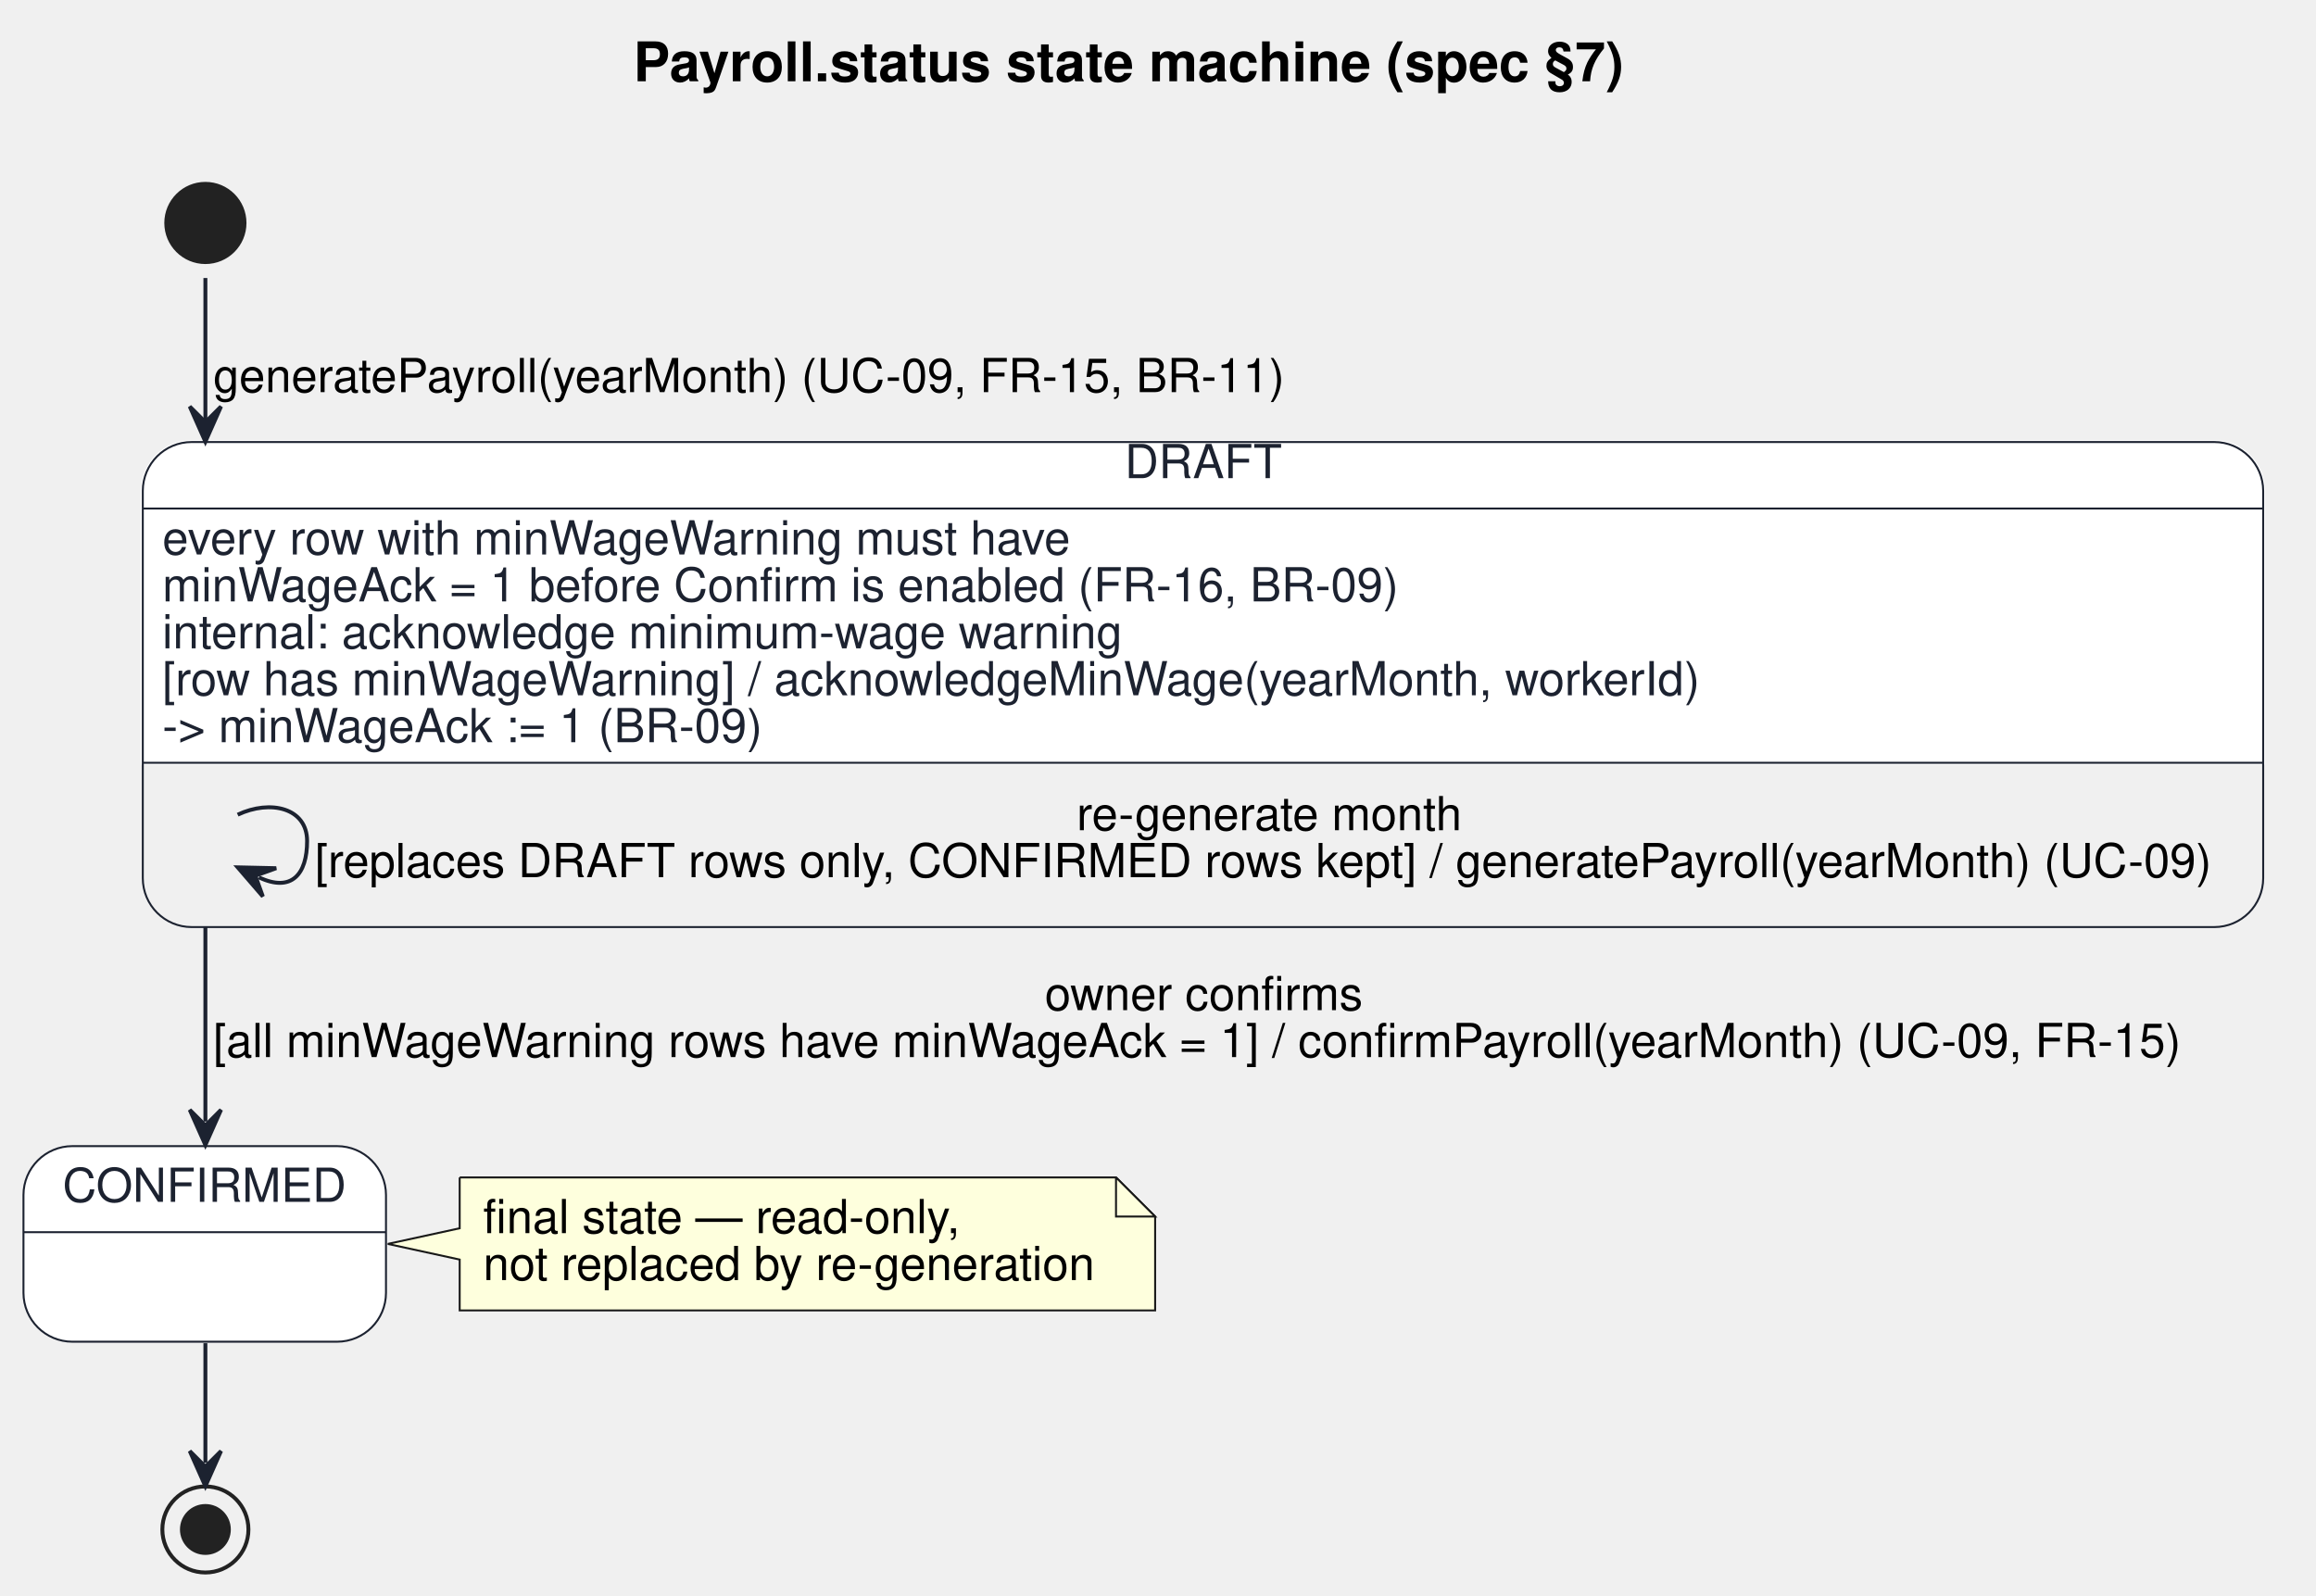
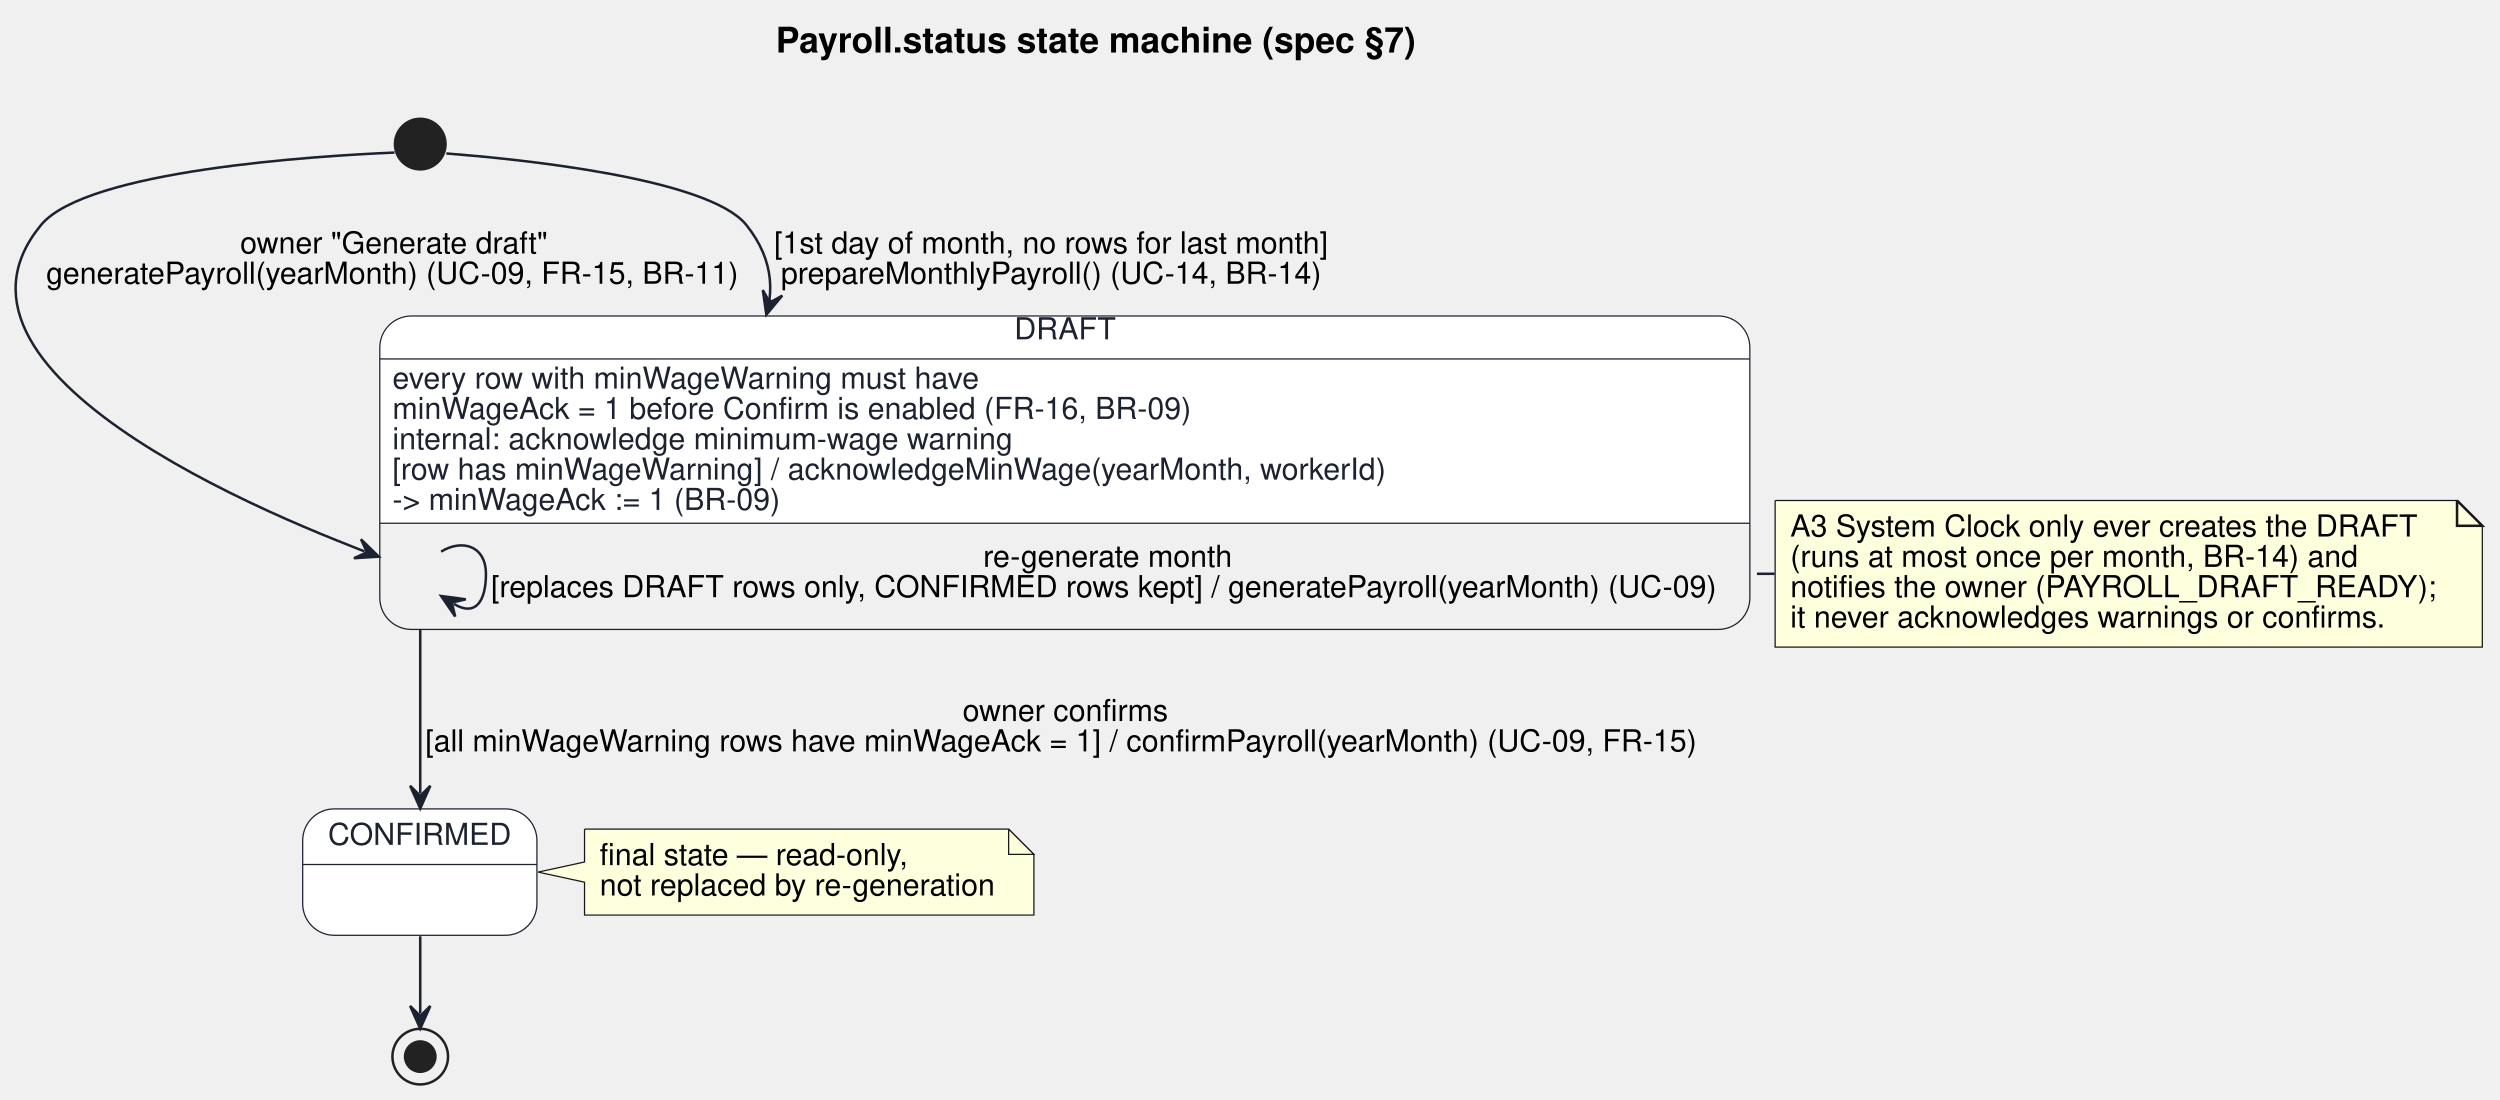
- <svg xmlns="http://www.w3.org/2000/svg" contentStyleType="text/css" data-diagram-type="STATE" height="408px" preserveAspectRatio="none" style="width:592px;height:408px;background:#FFFFFF;" version="1.1" viewBox="0 0 592 408" width="592px" zoomAndPan="magnify">
+ <svg xmlns="http://www.w3.org/2000/svg" contentStyleType="text/css" data-diagram-type="STATE" height="435px" preserveAspectRatio="none" style="width:989px;height:435px;background:#FFFFFF;" version="1.1" viewBox="0 0 989 435" width="989px" zoomAndPan="magnify">
  <defs />
  <g>
-     <text fill="#000000" font-family="Helvetica" font-size="14" font-weight="bold" lengthAdjust="spacing" textLength="253.661" x="161.919" y="20.78">Payroll.status state machine (spec §7)</text>
-     <g class="cluster" data-entity="DRAFT" data-source-line="17" data-uid="ent0002" id="cluster_DRAFT">
-       <path d="M49,113 L566,113 A12.5,12.5 0 0 1 578.5,125.5 L578.5,195 L36.5,195 L36.5,125.5 A12.5,12.5 0 0 1 49,113" fill="#FFFFFF" style="stroke:#FFFFFF;stroke-width:1;" />
-       <rect fill="none" height="124" rx="12.5" ry="12.5" style="stroke:#1C2230;stroke-width:0.5;" width="542" x="36.5" y="113" />
-       <line style="stroke:#1C2230;stroke-width:0.5;" x1="36.5" x2="578.5" y1="195" y2="195" />
-       <line style="stroke:#1C2230;stroke-width:0.5;" x1="36.5" x2="578.5" y1="130" y2="130" />
-       <text fill="#1C2230" font-family="Helvetica" font-size="12" lengthAdjust="spacing" textLength="39.996" x="287.502" y="122.24">DRAFT</text>
-       <text fill="#1C2230" font-family="Helvetica" font-size="12" lengthAdjust="spacing" textLength="234.082" x="41.5" y="141.74">every row with minWageWarning must have</text>
-       <text fill="#1C2230" font-family="Helvetica" font-size="12" lengthAdjust="spacing" textLength="317.127" x="41.5" y="153.74">minWageAck = 1 before Confirm is enabled (FR-16, BR-09)</text>
-       <text fill="#1C2230" font-family="Helvetica" font-size="12" lengthAdjust="spacing" textLength="246.117" x="41.5" y="165.74">internal: acknowledge minimum-wage warning</text>
-       <text fill="#1C2230" font-family="Helvetica" font-size="12" lengthAdjust="spacing" textLength="395.49" x="41.5" y="177.74">[row has minWageWarning] / acknowledgeMinWage(yearMonth, workerId)</text>
-       <text fill="#1C2230" font-family="Helvetica" font-size="12" lengthAdjust="spacing" textLength="154.049" x="41.5" y="189.74">-&gt; minWageAck := 1 (BR-09)</text>
+     <text fill="#000000" font-family="Helvetica" font-size="14" font-weight="bold" lengthAdjust="spacing" textLength="253.661" x="306.919" y="20.78">Payroll.status state machine (spec §7)</text>
+     <g class="cluster" data-entity="DRAFT" data-source-line="18" data-uid="ent0002" id="cluster_DRAFT">
+       <path d="M162.744,125 L679.744,125 A12.5,12.5 0 0 1 692.244,137.5 L692.244,207 L150.244,207 L150.244,137.5 A12.5,12.5 0 0 1 162.744,125" fill="#FFFFFF" style="stroke:#FFFFFF;stroke-width:1;" />
+       <rect fill="none" height="124" rx="12.5" ry="12.5" style="stroke:#1C2230;stroke-width:0.5;" width="542" x="150.244" y="125" />
+       <line style="stroke:#1C2230;stroke-width:0.5;" x1="150.244" x2="692.244" y1="207" y2="207" />
+       <line style="stroke:#1C2230;stroke-width:0.5;" x1="150.244" x2="692.244" y1="142" y2="142" />
+       <text fill="#1C2230" font-family="Helvetica" font-size="12" lengthAdjust="spacing" textLength="39.996" x="401.246" y="134.24">DRAFT</text>
+       <text fill="#1C2230" font-family="Helvetica" font-size="12" lengthAdjust="spacing" textLength="234.082" x="155.244" y="153.74">every row with minWageWarning must have</text>
+       <text fill="#1C2230" font-family="Helvetica" font-size="12" lengthAdjust="spacing" textLength="317.127" x="155.244" y="165.74">minWageAck = 1 before Confirm is enabled (FR-16, BR-09)</text>
+       <text fill="#1C2230" font-family="Helvetica" font-size="12" lengthAdjust="spacing" textLength="246.117" x="155.244" y="177.74">internal: acknowledge minimum-wage warning</text>
+       <text fill="#1C2230" font-family="Helvetica" font-size="12" lengthAdjust="spacing" textLength="395.49" x="155.244" y="189.74">[row has minWageWarning] / acknowledgeMinWage(yearMonth, workerId)</text>
+       <text fill="#1C2230" font-family="Helvetica" font-size="12" lengthAdjust="spacing" textLength="154.049" x="155.244" y="201.74">-&gt; minWageAck := 1 (BR-09)</text>
    </g>
-     <ellipse cx="52.5" cy="57" fill="#222222" rx="10" ry="10" style="stroke:#222222;stroke-width:1;" />
+     <ellipse cx="166.244" cy="57" fill="#222222" rx="10" ry="10" style="stroke:#222222;stroke-width:1;" />
    <g id="CONFIRMED">
-       <rect fill="#FFFFFF" height="50" rx="12.5" ry="12.5" style="stroke:#1C2230;stroke-width:0.5;" width="92.662" x="6" y="293" />
-       <line style="stroke:#1C2230;stroke-width:0.5;" x1="6" x2="98.662" y1="315" y2="315" />
-       <text fill="#1C2230" font-family="Helvetica" font-size="12" lengthAdjust="spacing" textLength="72.662" x="16" y="307.24">CONFIRMED</text>
+       <rect fill="#FFFFFF" height="50" rx="12.5" ry="12.5" style="stroke:#1C2230;stroke-width:0.5;" width="92.662" x="119.744" y="320" />
+       <line style="stroke:#1C2230;stroke-width:0.5;" x1="119.744" x2="212.406" y1="342" y2="342" />
+       <text fill="#1C2230" font-family="Helvetica" font-size="12" lengthAdjust="spacing" textLength="72.662" x="129.744" y="334.24">CONFIRMED</text>
    </g>
-     <ellipse cx="52.5" cy="391" fill="none" rx="11" ry="11" style="stroke:#222222;stroke-width:1;" />
-     <ellipse cx="52.5" cy="391" fill="#222222" rx="6" ry="6" style="stroke:#222222;stroke-width:1;" />
-     <g class="entity" data-entity="GMN2" data-source-line="27" data-uid="ent0003" id="entity_GMN2">
-       <path d="M117.5,301 L117.5,314 L99.121,318 L117.5,322 L117.5,335 A0,0 0 0 0 117.5,335 L295.268,335 A0,0 0 0 0 295.268,335 L295.268,311 L285.268,301 L117.5,301 A0,0 0 0 0 117.5,301" fill="#FEFFDD" style="stroke:#181818;stroke-width:0.5;" />
-       <path d="M285.268,301 L285.268,311 L295.268,311 L285.268,301" fill="#FEFFDD" style="stroke:#181818;stroke-width:0.5;" />
-       <text fill="#000000" font-family="Helvetica" font-size="12" lengthAdjust="spacing" textLength="123.393" x="123.5" y="315.24">final state — read-only,</text>
-       <text fill="#000000" font-family="Helvetica" font-size="12" lengthAdjust="spacing" textLength="156.768" x="123.5" y="327.24">not replaced by re-generation</text>
+     <ellipse cx="166.244" cy="418" fill="none" rx="11" ry="11" style="stroke:#222222;stroke-width:1;" />
+     <ellipse cx="166.244" cy="418" fill="#222222" rx="6" ry="6" style="stroke:#222222;stroke-width:1;" />
+     <g class="entity" data-entity="GMN2" data-source-line="28" data-uid="ent0003" id="entity_GMN2">
+       <path d="M231.244,328 L231.244,341 L212.865,345 L231.244,349 L231.244,362 A0,0 0 0 0 231.244,362 L409.012,362 A0,0 0 0 0 409.012,362 L409.012,338 L399.012,328 L231.244,328 A0,0 0 0 0 231.244,328" fill="#FEFFDD" style="stroke:#181818;stroke-width:0.5;" />
+       <path d="M399.012,328 L399.012,338 L409.012,338 L399.012,328" fill="#FEFFDD" style="stroke:#181818;stroke-width:0.5;" />
+       <text fill="#000000" font-family="Helvetica" font-size="12" lengthAdjust="spacing" textLength="123.393" x="237.244" y="342.24">final state — read-only,</text>
+       <text fill="#000000" font-family="Helvetica" font-size="12" lengthAdjust="spacing" textLength="156.768" x="237.244" y="354.24">not replaced by re-generation</text>
+     </g>
+     <g class="entity" data-entity="GMN5" data-source-line="29" data-uid="ent0006" id="entity_GMN5">
+       <path d="M702.244,198 L702.244,256 L982.006,256 L982.006,208 L972.006,198 L702.244,198" fill="#FEFFDD" style="stroke:#181818;stroke-width:0.5;" />
+       <path d="M972.006,198 L972.006,208 L982.006,208 L972.006,198" fill="#FEFFDD" style="stroke:#181818;stroke-width:1;" />
+       <text fill="#000000" font-family="Helvetica" font-size="12" lengthAdjust="spacing" textLength="249.416" x="708.244" y="212.24">A3 System Clock only ever creates the DRAFT</text>
+       <text fill="#000000" font-family="Helvetica" font-size="12" lengthAdjust="spacing" textLength="224.772" x="708.244" y="224.24">(runs at most once per month, BR-14) and</text>
+       <text fill="#000000" font-family="Helvetica" font-size="12" lengthAdjust="spacing" textLength="258.762" x="708.244" y="236.24">notifies the owner (PAYROLL_DRAFT_READY);</text>
+       <text fill="#000000" font-family="Helvetica" font-size="12" lengthAdjust="spacing" textLength="236.103" x="708.244" y="248.24">it never acknowledges warnings or confirms.</text>
    </g>
    <g class="link" data-entity-1="*start*" data-entity-2="DRAFT" data-uid="lnk3" id="link_*start*_DRAFT">
-       <polygon fill="#1C2230" points="52.5,112.918,56.5,103.918,52.5,107.918,48.5,103.918,52.5,112.918" style="stroke:#1C2230;stroke-width:1;" />
-       <path d="M52.5,71.075 C52.5,78.144 52.5,88.111 52.5,99.532 C52.5,102.388 52.5,105.334 52.5,108.348 C52.5,109.855 52.5,105.38 52.5,106.918" fill="none" style="stroke:#1C2230;stroke-width:1;" />
-       <text fill="#000000" font-family="Helvetica" font-size="12" lengthAdjust="spacing" textLength="275.432" x="54.5" y="100.24">generatePayroll(yearMonth) (UC-09, FR-15, BR-11)</text>
+       <polygon fill="#1C2230" points="149.855,220.212,142.808,213.332,145.167,218.473,140.026,220.833,149.855,220.212" style="stroke:#1C2230;stroke-width:1;" />
+       <path d="M156.06,60.354 C125.264,61.658 34.138,67.314 16.244,89 C-9.066,119.671 17.016,149.9 54.13,174.127 C72.686,186.241 94.001,196.854 113.029,205.271 C122.543,209.48 131.486,213.14 139.226,216.164 C143.096,217.676 141.04,216.942 144.23,218.125" fill="none" style="stroke:#1C2230;stroke-width:1;" />
+       <text fill="#000000" font-family="Helvetica" font-size="12" lengthAdjust="spacing" textLength="121.916" x="95.002" y="100.24">owner "Generate draft"</text>
+       <text fill="#000000" font-family="Helvetica" font-size="12" lengthAdjust="spacing" textLength="275.432" x="18.244" y="112.24">generatePayroll(yearMonth) (UC-09, FR-15, BR-11)</text>
    </g>
-     <g class="link" data-entity-1="DRAFT" data-entity-2="DRAFT" data-uid="lnk4" id="link_DRAFT_DRAFT">
-       <polygon fill="#1C2230" points="60.753,221.73,67.189,229.185,65.276,223.862,70.6,221.949,60.753,221.73" style="stroke:#1C2230;stroke-width:1;" />
-       <path d="M60.753,208.27 C69.152,204.311 78.5,206.555 78.5,215 C78.5,223.445 74.579,228.247 66.181,224.288" fill="none" style="stroke:#1C2230;stroke-width:1;" />
-       <text fill="#000000" font-family="Helvetica" font-size="12" lengthAdjust="spacing" textLength="98.725" x="275.204" y="212.24">re-generate month</text>
-       <text fill="#000000" font-family="Helvetica" font-size="12" lengthAdjust="spacing" textLength="488.133" x="80.5" y="224.24">[replaces DRAFT rows only, CONFIRMED rows kept] / generatePayroll(yearMonth) (UC-09)</text>
+     <g class="link" data-entity-1="*start*" data-entity-2="DRAFT" data-uid="lnk4" id="link_*start*_DRAFT">
+       <polygon fill="#1C2230" points="303.163,124.496,309.47,116.932,304.529,119.687,301.774,114.746,303.163,124.496" style="stroke:#1C2230;stroke-width:1;" />
+       <path d="M176.576,60.71 C204.491,62.865 280.329,70.36 295.244,89 C300.933,96.111 303.854,103.297 304.542,110.458 C304.886,114.039 304.672,117.613 303.966,121.169 C303.79,122.058 303.583,122.946 303.346,123.832 C303.287,124.053 304.865,118.503 304.802,118.725" fill="none" style="stroke:#1C2230;stroke-width:1;" />
+       <text fill="#000000" font-family="Helvetica" font-size="12" lengthAdjust="spacing" textLength="220.102" x="306.244" y="100.24">[1st day of month, no rows for last month]</text>
+       <text fill="#000000" font-family="Helvetica" font-size="12" lengthAdjust="spacing" textLength="214.734" x="308.928" y="112.24">prepareMonthlyPayroll() (UC-14, BR-14)</text>
    </g>
-     <g class="link" data-entity-1="DRAFT" data-entity-2="CONFIRMED" data-uid="lnk6" id="link_DRAFT_CONFIRMED">
-       <polygon fill="#1C2230" points="52.5,292.718,56.5,283.718,52.5,287.718,48.5,283.718,52.5,292.718" style="stroke:#1C2230;stroke-width:1;" />
-       <path d="M52.5,237.062 C52.5,237.14 52.5,237.217 52.5,237.295 C52.5,238.542 52.5,239.825 52.5,241.138 C52.5,246.393 52.5,252.142 52.5,258.05 C52.5,269.867 52.5,276.318 52.5,286.718" fill="none" style="stroke:#1C2230;stroke-width:1;" />
-       <text fill="#000000" font-family="Helvetica" font-size="12" lengthAdjust="spacing" textLength="81.357" x="267.066" y="258.24">owner confirms</text>
-       <text fill="#000000" font-family="Helvetica" font-size="12" lengthAdjust="spacing" textLength="506.49" x="54.5" y="270.24">[all minWageWarning rows have minWageAck = 1] / confirmPayroll(yearMonth) (UC-09, FR-15)</text>
+     <g class="link" data-entity-1="DRAFT" data-entity-2="DRAFT" data-uid="lnk5" id="link_DRAFT_DRAFT">
+       <polygon fill="#1C2230" points="174.497,235.778,180.069,243.899,178.757,238.397,184.259,237.084,174.497,235.778" style="stroke:#1C2230;stroke-width:1;" />
+       <path d="M174.497,218.222 C182.896,213.058 192.244,215.984 192.244,227 C192.244,238.016 188.007,244.084 179.609,238.921" fill="none" style="stroke:#1C2230;stroke-width:1;" />
+       <text fill="#000000" font-family="Helvetica" font-size="12" lengthAdjust="spacing" textLength="98.725" x="388.948" y="224.24">re-generate month</text>
+       <text fill="#000000" font-family="Helvetica" font-size="12" lengthAdjust="spacing" textLength="488.133" x="194.244" y="236.24">[replaces DRAFT rows only, CONFIRMED rows kept] / generatePayroll(yearMonth) (UC-09)</text>
    </g>
-     <g class="link" data-entity-1="CONFIRMED" data-entity-2="*end*" data-uid="lnk8" id="link_CONFIRMED_*end*">
-       <polygon fill="#1C2230" points="52.5,379.947,56.5,370.947,52.5,374.947,48.5,370.947,52.5,379.947" style="stroke:#1C2230;stroke-width:1;" />
-       <path d="M52.5,343.376 C52.5,355.778 52.5,364.242 52.5,373.947" fill="none" style="stroke:#1C2230;stroke-width:1;" />
+     <g class="link" data-entity-1="DRAFT" data-entity-2="CONFIRMED" data-uid="lnk7" id="link_DRAFT_CONFIRMED">
+       <polygon fill="#1C2230" points="166.244,319.852,170.244,310.852,166.244,314.852,162.244,310.852,166.244,319.852" style="stroke:#1C2230;stroke-width:1;" />
+       <path d="M166.244,249.057 C166.244,249.796 166.244,250.549 166.244,251.314 C166.244,252.845 166.244,254.426 166.244,256.051 C166.244,262.55 166.244,269.74 166.244,277.127 C166.244,291.902 166.244,301.462 166.244,313.852" fill="none" style="stroke:#1C2230;stroke-width:1;" />
+       <text fill="#000000" font-family="Helvetica" font-size="12" lengthAdjust="spacing" textLength="81.357" x="380.81" y="285.24">owner confirms</text>
+       <text fill="#000000" font-family="Helvetica" font-size="12" lengthAdjust="spacing" textLength="506.49" x="168.244" y="297.24">[all minWageWarning rows have minWageAck = 1] / confirmPayroll(yearMonth) (UC-09, FR-15)</text>
+     </g>
+     <g class="link" data-entity-1="CONFIRMED" data-entity-2="*end*" data-uid="lnk9" id="link_CONFIRMED_*end*">
+       <polygon fill="#1C2230" points="166.244,406.947,170.244,397.947,166.244,401.947,162.244,397.947,166.244,406.947" style="stroke:#1C2230;stroke-width:1;" />
+       <path d="M166.244,370.376 C166.244,382.778 166.244,391.242 166.244,400.947" fill="none" style="stroke:#1C2230;stroke-width:1;" />
+     </g>
+     <g class="link" data-entity-1="GMN5" data-entity-2="DRAFT" data-uid="lnk7" id="link_GMN5_DRAFT">
+       <path d="M702.043,227 C699.295,227 696.548,227 693.8,227" fill="none" style="stroke:#1C2230;stroke-width:1;stroke-dasharray:7.0,7.0;" />
    </g>
  </g>
</svg>
